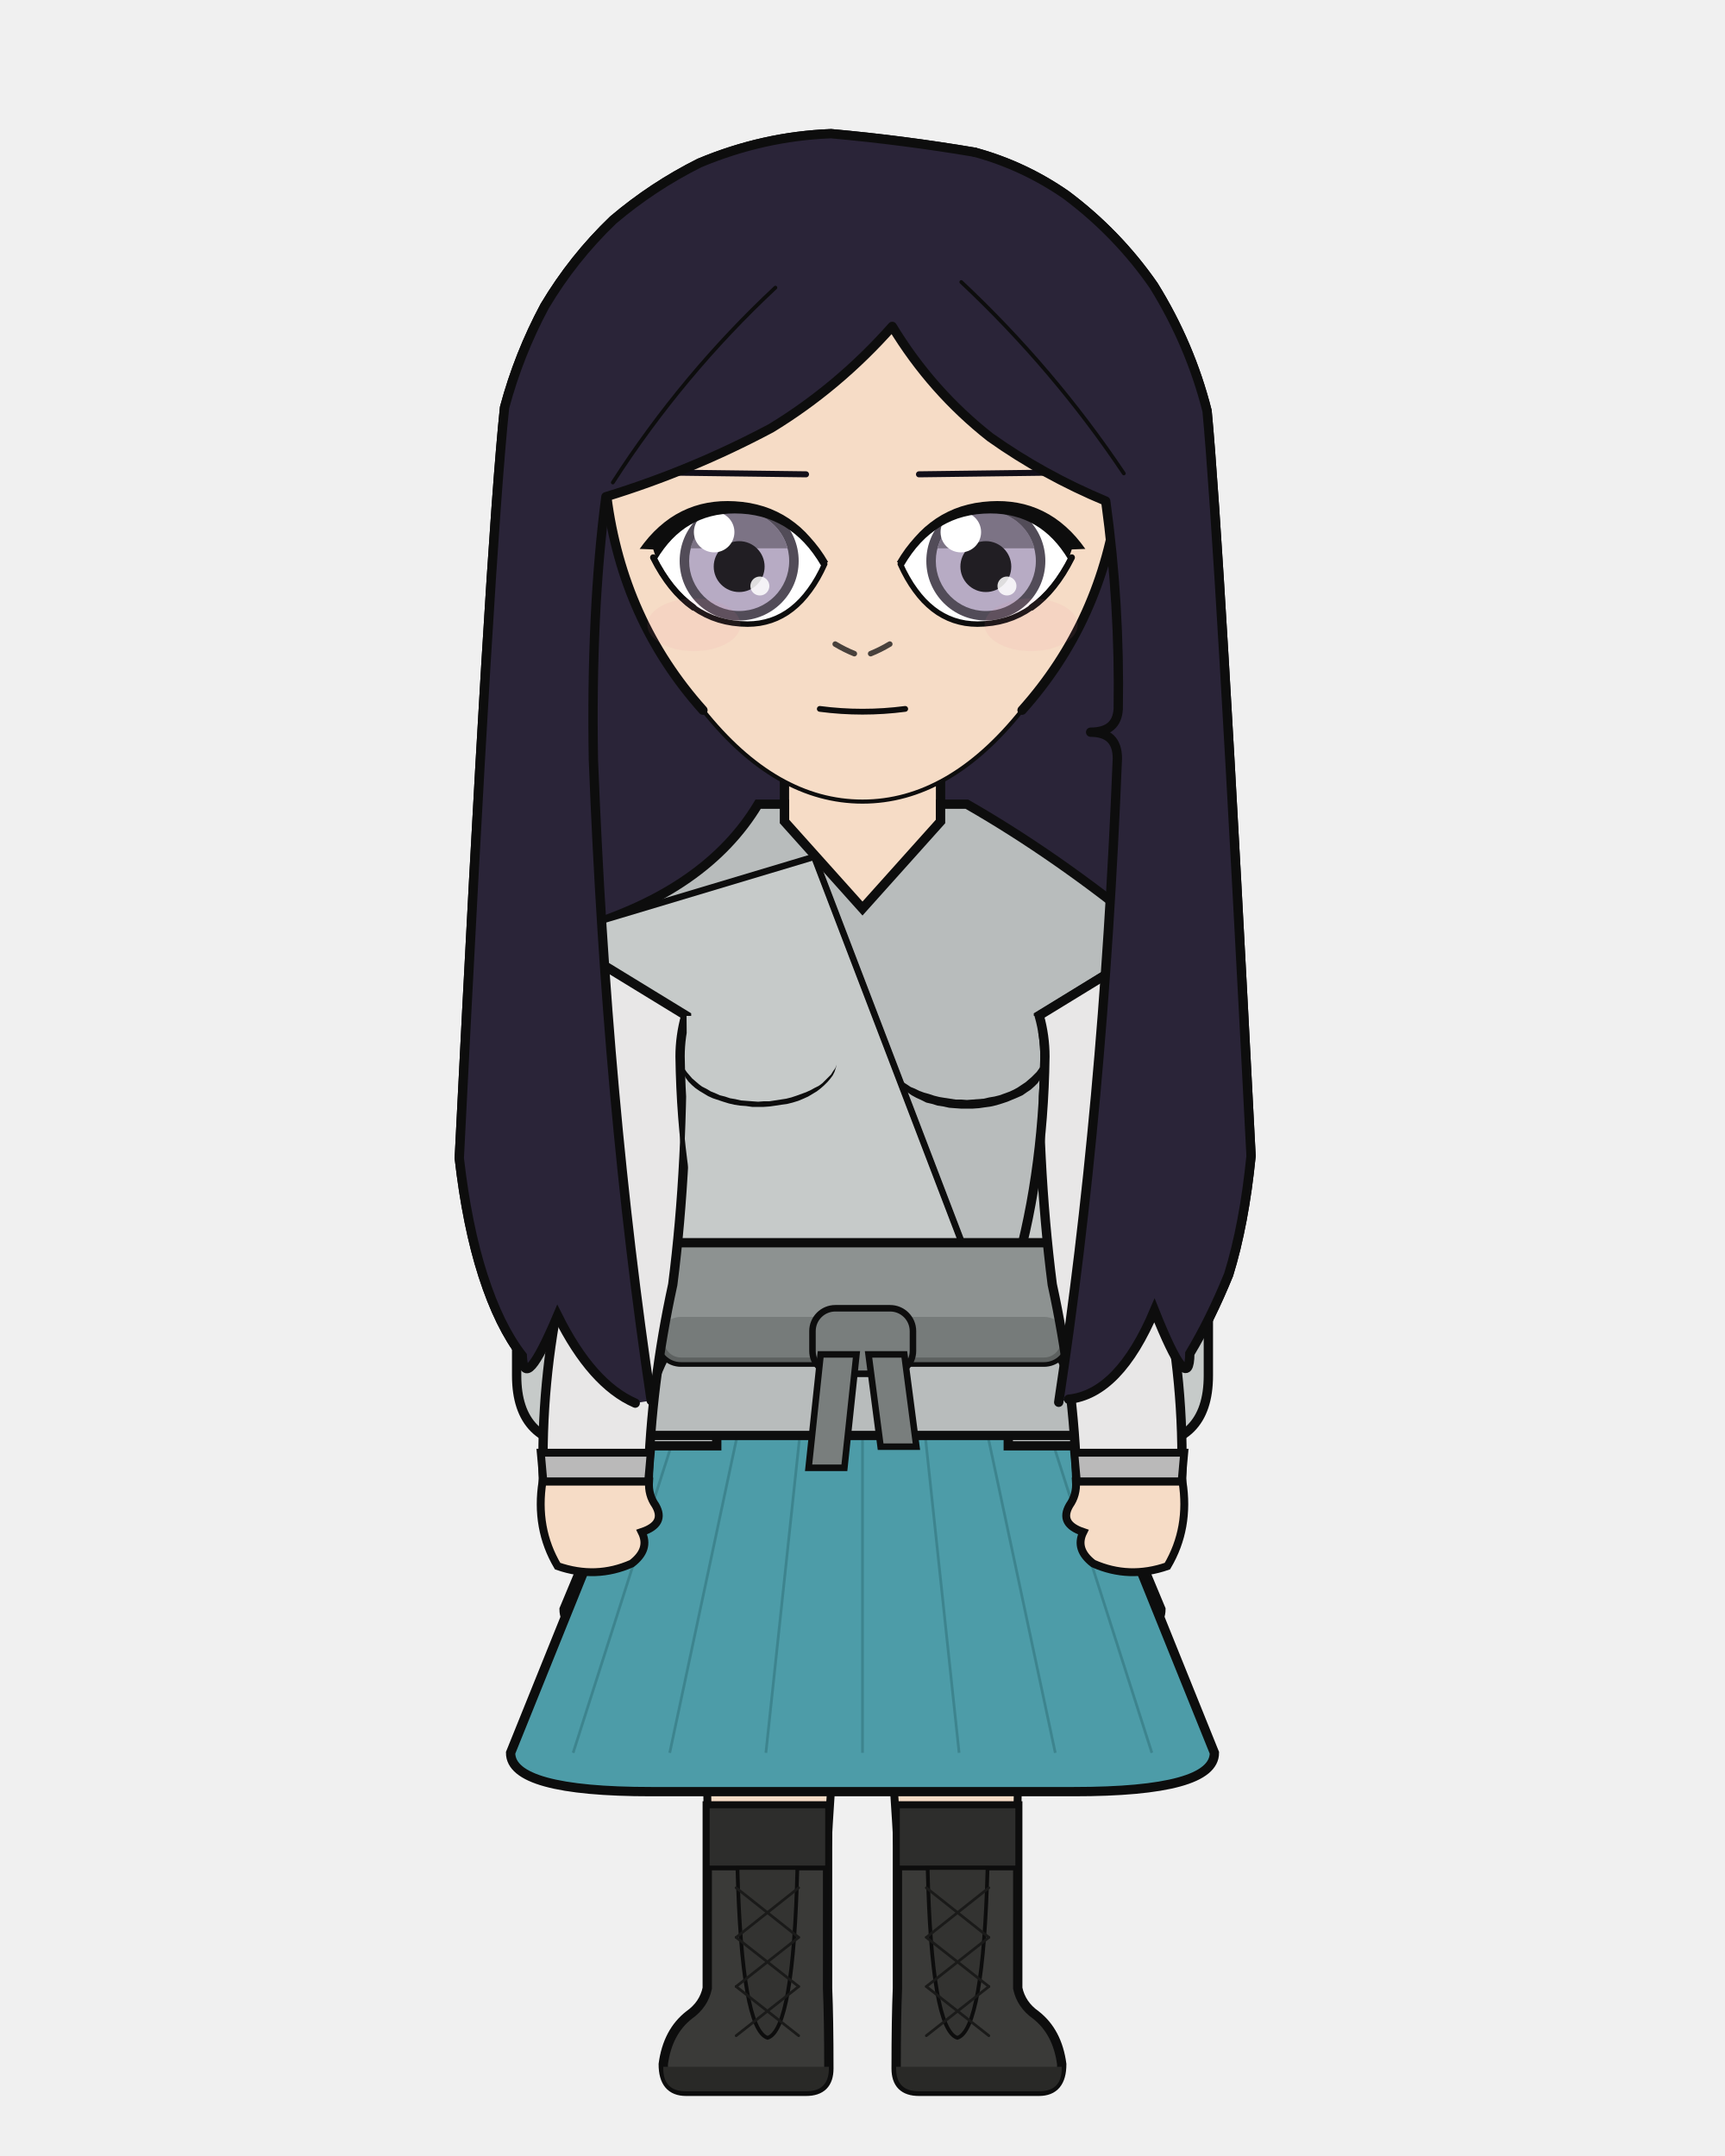
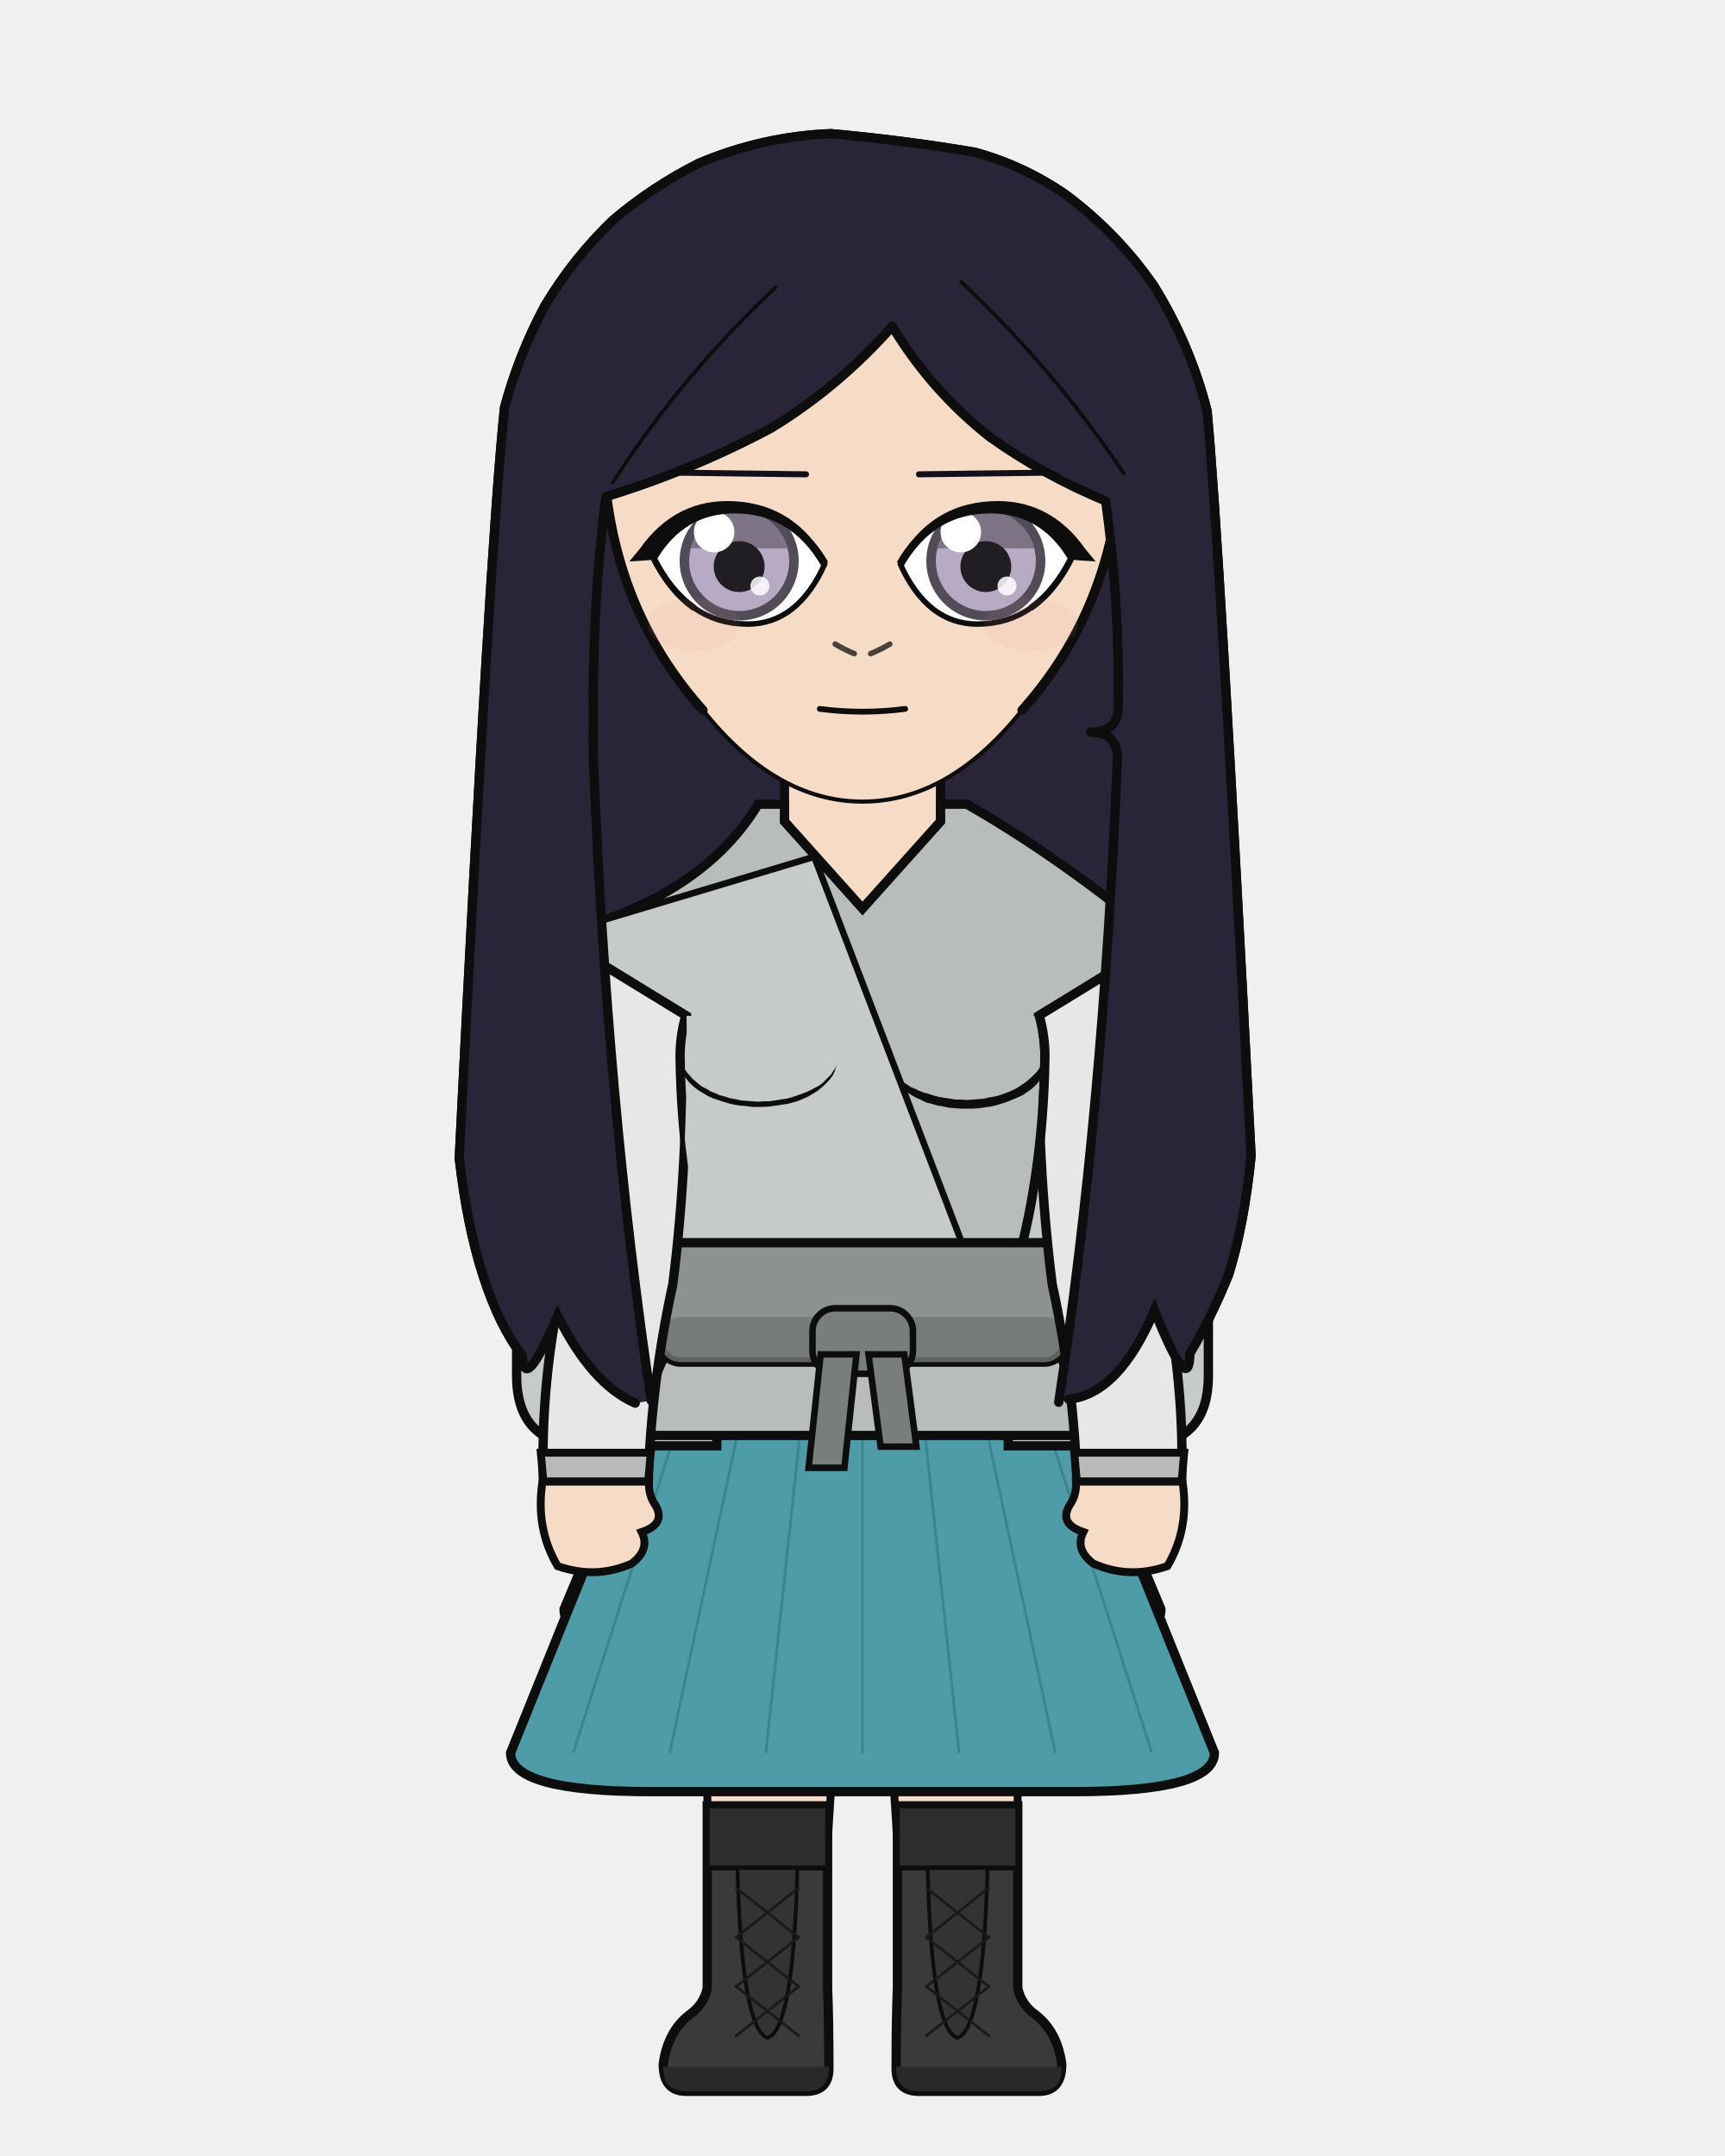
<svg xmlns="http://www.w3.org/2000/svg" width="400" height="500" viewBox="0 0 400 500">
  <defs>
    <clipPath id="hair-front">
      <path d="M 151.0 324.8 Q 140.7 255.8 137.6 176.2 Q 137.0 141.9 140.5 115.2 Q 160.4 109.1 178.8 99.3 Q 194.4 89.8 206.9 75.7 Q 216.0 90.7 229.6 101.4 Q 242.0 110.2 256.4 116.2 Q 259.7 140.2 259.3 164.4 Q 259.0 169.8 252.9 169.8 Q 259.1 169.8 259.1 175.9 Q 255.8 257.5 245.5 325.2 Q 246.7 324.8 247.8 324.5 Q 259.5 323.3 267.7 303.9 Q 275.8 324.2 275.9 313.9 Q 280.7 305.9 284.9 295.6 Q 288.5 284.0 290.1 268.1 Q 282.8 126.0 279.9 95.3 Q 276.0 79.9 267.5 66.2 Q 259.1 54.1 247.2 45.2 Q 237.4 38.4 226.0 35.3 Q 209.4 32.5 192.7 31.0 Q 177.0 31.6 162.2 37.8 Q 151.4 43.2 142.2 51.0 Q 132.9 59.9 126.3 71.0 Q 120.3 82.2 117.0 94.5 Q 113.6 126.6 106.5 268.6 Q 108.3 284.3 112.0 295.8 Q 115.8 307.6 121.1 314.4 Q 121.5 323.5 129.3 305.1 Q 137.2 321.0 147.3 325.4 Q 149.2 325.1 151.0 324.8 Z" />
    </clipPath>
  </defs>
  <path d="M 147.3 325.4 Q 137.2 321.0 129.3 305.1 Q 121.5 323.5 121.1 314.4 Q 115.8 307.6 112.0 295.8 Q 108.3 284.3 106.5 268.6 Q 113.6 126.6 117.0 94.5 Q 120.3 82.2 126.3 71.0 Q 132.9 59.9 142.2 51.0 Q 151.4 43.2 162.2 37.8 Q 177.0 31.6 192.7 31.0 Q 209.4 32.5 226.0 35.3 Q 237.4 38.4 247.2 45.2 Q 259.1 54.1 267.5 66.2 Q 276.0 79.9 279.9 95.3 Q 282.8 126.0 290.1 268.1 Q 288.5 284.0 284.9 295.6 Q 280.7 305.9 275.9 313.9 Q 275.8 324.2 267.7 303.9 Q 259.5 323.3 247.8 324.5 Q 197.6 336.1 147.3 325.4 Z" fill="#2a2438" />
  <path d="M 147.3 325.4 Q 137.2 321.0 129.3 305.1 Q 121.5 323.5 121.1 314.4 Q 115.8 307.6 112.0 295.8 Q 108.3 284.3 106.5 268.6 Q 113.6 126.6 117.0 94.5 Q 120.3 82.2 126.3 71.0 Q 132.9 59.9 142.2 51.0 Q 151.4 43.2 162.2 37.8 Q 177.0 31.6 192.7 31.0 Q 209.4 32.5 226.0 35.3 Q 237.4 38.4 247.2 45.2 Q 259.1 54.1 267.5 66.2 Q 276.0 79.9 279.9 95.3 Q 282.8 126.0 290.1 268.1 Q 288.5 284.0 284.9 295.6 Q 280.7 305.9 275.9 313.9 Q 275.8 324.2 267.7 303.9 Q 259.5 323.3 247.8 324.5 Q 197.6 336.1 147.3 325.4 Z" fill="none" stroke="#0d0d0d" stroke-width="2.16" stroke-linecap="round" stroke-linejoin="round" />
  <path d="M 181.9 199.2 Q 168.4 215.1 141.0 223.6 Q 136.7 224.9 136.7 229.2 Q 136.7 235.6 150.0 235.6 L 154.9 235.6 L 154.9 231.3 L 163.3 231.3 Q 161.9 240.4 162.0 245.0 Q 162.0 248.1 164.3 249.4 Q 166.6 250.7 166.6 253.9 Q 167.3 277.5 169.8 297.9 Q 169.8 318.7 169.8 335.7 L 194.2 335.7 L 200.0 335.7 L 205.8 335.7 L 230.2 335.7 Q 230.2 318.7 230.2 297.9 Q 232.7 277.5 233.4 253.9 Q 233.4 250.7 235.7 249.4 Q 238.0 248.1 238.0 245.0 Q 238.1 240.4 236.7 235.6 L 236.7 231.3 L 245.1 231.3 L 245.1 235.6 L 250.0 235.6 Q 263.3 235.6 263.3 229.2 Q 263.3 224.9 259.0 223.6 Q 239.2 206.9 218.1 199.2 Z" fill="#f6dcc6" stroke="#0d0d0d" stroke-width="2.16" />
  <rect x="181.9" y="172.5" width="36.3" height="38.0" rx="12.7" fill="#f6dcc6" />
  <line x1="181.9" y1="172.5" x2="181.9" y2="199.2" stroke="#0d0d0d" stroke-width="2.16" />
  <line x1="218.1" y1="172.5" x2="218.1" y2="199.2" stroke="#0d0d0d" stroke-width="2.16" />
  <path d="M 163.7 332.9 L 236.3 332.9 Q 236.3 377.8 236.2 397.0 Q 236.2 419.4 234.7 461.1 L 209.4 461.1 Q 207.8 397.0 200.0 350.8 Q 192.2 397.0 190.6 461.1 L 165.3 461.1 Q 163.8 419.4 163.8 397.0 Q 163.7 377.8 163.7 332.9 Z" fill="#f6dcc6" stroke="#0d0d0d" stroke-width="1.83" stroke-linejoin="round" />
  <path d="M 163.7 332.9 L 236.3 332.9 L 229.8 358.2 Q 200.0 361.0 170.2 358.2 Z" fill="#e8e4dc" stroke="#0d0d0d" stroke-width="1.83" stroke-linejoin="round" />
  <path d="M 191.9 418.8 L 191.9 461.1 Q 192.2 468.3 192.2 479.7 Q 192.2 485.0 186.9 485.0 L 159.1 485.0 Q 153.8 485.0 153.8 478.7 Q 154.8 471.2 159.8 467.3 Q 163.2 464.9 164.0 461.1 L 164.0 418.8 Z" fill="#3a3a38" stroke="#0d0d0d" stroke-width="2.16" />
  <path d="M 192.2 479.3 L 153.8 479.3 L 153.8 479.7 Q 153.8 485.0 159.1 485.0 L 186.9 485.0 Q 192.2 485.0 192.2 479.7 Z" fill="#292927" />
  <rect x="164.0" y="418.8" width="27.9" height="14.4" fill="#2d2d2c" stroke="#0d0d0d" stroke-width="1.11" />
  <path d="M 171.0 433.2 L 184.9 433.2 Q 184.0 470.7 178.0 472.6 Q 172.0 470.7 171.0 433.2 Z" fill="#333331" stroke="#0d0d0d" stroke-width="0.87" />
  <line x1="185.2" y1="437.8" x2="170.7" y2="449.3" stroke="#1a1a19" stroke-width="0.63" stroke-linecap="round" />
  <line x1="170.7" y1="437.8" x2="185.2" y2="449.3" stroke="#1a1a19" stroke-width="0.63" stroke-linecap="round" />
  <line x1="185.2" y1="449.3" x2="170.7" y2="460.7" stroke="#1a1a19" stroke-width="0.63" stroke-linecap="round" />
  <line x1="170.7" y1="449.3" x2="185.2" y2="460.7" stroke="#1a1a19" stroke-width="0.63" stroke-linecap="round" />
  <line x1="185.2" y1="460.7" x2="170.7" y2="472.1" stroke="#1a1a19" stroke-width="0.63" stroke-linecap="round" />
  <line x1="170.7" y1="460.7" x2="185.2" y2="472.1" stroke="#1a1a19" stroke-width="0.63" stroke-linecap="round" />
  <path d="M 208.1 418.8 L 208.1 461.1 Q 207.8 468.3 207.8 479.7 Q 207.8 485.0 213.1 485.0 L 240.9 485.0 Q 246.2 485.0 246.2 478.7 Q 245.2 471.2 240.2 467.3 Q 236.8 464.9 236.0 461.1 L 236.0 418.8 Z" fill="#3a3a38" stroke="#0d0d0d" stroke-width="2.16" />
  <path d="M 207.8 479.3 L 246.2 479.3 L 246.2 479.7 Q 246.2 485.0 240.9 485.0 L 213.1 485.0 Q 207.8 485.0 207.8 479.7 Z" fill="#292927" />
  <rect x="208.1" y="418.8" width="27.9" height="14.4" fill="#2d2d2c" stroke="#0d0d0d" stroke-width="1.11" />
  <path d="M 215.1 433.2 L 229.0 433.2 Q 228.0 470.7 222.0 472.6 Q 216.0 470.7 215.1 433.2 Z" fill="#333331" stroke="#0d0d0d" stroke-width="0.87" />
  <line x1="229.3" y1="437.8" x2="214.8" y2="449.3" stroke="#1a1a19" stroke-width="0.63" stroke-linecap="round" />
  <line x1="214.8" y1="437.8" x2="229.3" y2="449.3" stroke="#1a1a19" stroke-width="0.63" stroke-linecap="round" />
  <line x1="229.3" y1="449.3" x2="214.8" y2="460.7" stroke="#1a1a19" stroke-width="0.63" stroke-linecap="round" />
  <line x1="214.8" y1="449.3" x2="229.3" y2="460.7" stroke="#1a1a19" stroke-width="0.63" stroke-linecap="round" />
  <line x1="229.3" y1="460.7" x2="214.8" y2="472.1" stroke="#1a1a19" stroke-width="0.63" stroke-linecap="round" />
  <line x1="214.8" y1="460.7" x2="229.3" y2="472.1" stroke="#1a1a19" stroke-width="0.63" stroke-linecap="round" />
  <path d="M 162.2 297.9 L 130.8 373.2 Q 130.8 382.1 158.5 382.1 L 241.5 382.1 Q 269.2 382.1 269.2 373.2 L 237.8 297.9 Z" fill="#4f7a52" stroke="#0d0d0d" stroke-width="2.16" />
  <line x1="180.4" y1="323.2" x2="159.9" y2="382.1" stroke="#3c623f" stroke-width="0.71" opacity="0.7" />
  <line x1="211.3" y1="323.2" x2="224.9" y2="382.1" stroke="#3c623f" stroke-width="0.71" opacity="0.7" />
  <path d="M 162.2 297.9 L 118.4 406.5 Q 118.4 415.5 151.0 415.5 L 249.0 415.5 Q 281.6 415.5 281.6 406.5 L 237.8 297.9 Z" fill="#4d9ca8" stroke="#0d0d0d" stroke-width="2.16" />
  <line x1="167.6" y1="297.9" x2="132.9" y2="406.5" stroke="#387c86" stroke-width="0.63" opacity="0.75" />
  <line x1="178.4" y1="297.9" x2="155.3" y2="406.5" stroke="#387c86" stroke-width="0.63" opacity="0.75" />
  <line x1="189.2" y1="297.9" x2="177.6" y2="406.5" stroke="#387c86" stroke-width="0.63" opacity="0.75" />
  <line x1="200.0" y1="297.9" x2="200.0" y2="406.5" stroke="#387c86" stroke-width="0.63" opacity="0.75" />
  <line x1="210.8" y1="297.9" x2="222.4" y2="406.5" stroke="#387c86" stroke-width="0.63" opacity="0.75" />
  <line x1="221.6" y1="297.9" x2="244.7" y2="406.5" stroke="#387c86" stroke-width="0.63" opacity="0.75" />
  <line x1="232.4" y1="297.9" x2="267.1" y2="406.5" stroke="#387c86" stroke-width="0.63" opacity="0.75" />
  <path d="M 166.2 235.6 L 119.8 235.6 L 119.8 319.0 Q 119.8 335.3 136.1 335.3 L 166.2 335.3 Z" fill="#c6cac9" stroke="#0d0d0d" stroke-width="2.16" />
  <path d="M 233.8 235.6 L 280.2 235.6 L 280.2 319.0 Q 280.2 335.3 263.9 335.3 L 233.8 335.3 Z" fill="#c6cac9" stroke="#0d0d0d" stroke-width="2.16" />
  <path d="M 175.8 186.5 Q 163.8 206.5 134.4 215.3 Q 127.7 216.3 133.4 219.8 L 159.0 235.6 Q 157.7 240.3 157.7 245.0 Q 158.1 273.8 165.5 297.9 Q 149.2 317.1 149.2 332.9 L 250.8 332.9 Q 250.8 317.1 234.5 297.9 Q 241.9 273.8 242.3 245.0 Q 242.3 240.3 241.0 235.6 L 266.6 219.8 Q 272.3 216.3 265.6 215.3 Q 244.8 198.3 224.2 186.5 L 218.1 186.5 L 218.1 190.5 L 200.0 210.7 L 181.9 190.5 L 181.9 186.5 Z" fill="#b8bcbc" stroke="#0d0d0d" stroke-width="2.16" />
  <path d="M 157.7 245.0 L 158.0 245.8 L 158.2 246.5 L 158.6 247.2 L 159.1 247.9 L 159.6 248.6 L 160.2 249.2 L 160.8 249.8 L 161.5 250.4 L 162.2 251.0 L 163.1 251.6 L 164.0 252.2 L 164.9 252.7 L 166.0 253.2 L 167.1 253.6 L 168.2 254.0 L 169.4 254.3 L 170.6 254.5 L 171.9 254.8 L 173.2 254.9 L 174.5 255.0 L 175.8 255.1 L 177.1 255.0 L 178.4 255.0 L 179.7 254.8 L 181.0 254.6 L 182.2 254.4 L 183.4 254.1 L 184.6 253.7 L 185.7 253.4 L 186.8 253.0 L 187.8 252.5 L 188.8 252.1 L 189.7 251.5 L 190.5 251.0 L 191.3 250.4 L 192.0 249.7 L 192.6 249.1 L 193.2 248.4 L 193.6 247.6 L 194.0 246.9 L 194.0 246.9 L 193.9 247.8 L 193.6 248.6 L 193.2 249.5 L 192.7 250.3 L 192.0 251.1 L 191.3 251.9 L 190.5 252.6 L 189.6 253.3 L 188.6 254.0 L 187.5 254.6 L 186.4 255.1 L 185.2 255.7 L 183.9 256.0 L 182.6 256.4 L 181.3 256.6 L 179.9 256.9 L 178.6 257.0 L 177.2 257.1 L 175.8 257.1 L 174.4 257.1 L 173.0 257.0 L 171.6 256.8 L 170.2 256.6 L 168.9 256.3 L 167.6 255.9 L 166.4 255.5 L 165.2 255.0 L 164.0 254.5 L 162.9 254.0 L 161.9 253.3 L 161.0 252.7 L 160.1 251.9 L 159.4 251.2 L 158.8 250.3 L 158.3 249.4 L 157.9 248.5 L 157.7 247.6 L 157.5 246.7 L 157.5 245.8 L 157.7 245.0 Z" fill="#0d0d0d" stroke="none" />
  <path d="M 242.3 245.0 L 242.0 245.8 L 241.8 246.5 L 241.4 247.2 L 240.9 247.9 L 240.4 248.6 L 239.8 249.2 L 239.2 249.8 L 238.5 250.4 L 237.8 251.0 L 236.9 251.6 L 236.0 252.2 L 235.1 252.7 L 234.0 253.2 L 232.9 253.6 L 231.8 254.0 L 230.6 254.3 L 229.4 254.5 L 228.1 254.8 L 226.8 254.9 L 225.5 255.0 L 224.2 255.1 L 222.9 255.0 L 221.6 255.0 L 220.3 254.8 L 219.0 254.6 L 217.8 254.4 L 216.6 254.1 L 215.4 253.7 L 214.3 253.4 L 213.2 253.0 L 212.2 252.5 L 211.2 252.1 L 210.3 251.5 L 209.5 251.0 L 208.7 250.4 L 208.0 249.7 L 207.4 249.1 L 206.8 248.4 L 206.4 247.6 L 206.0 246.9 L 206.0 246.9 L 206.1 247.8 L 206.4 248.6 L 206.8 249.5 L 207.3 250.3 L 208.0 251.1 L 208.7 251.9 L 209.5 252.6 L 210.4 253.3 L 211.4 254.0 L 212.5 254.6 L 213.6 255.1 L 214.8 255.7 L 216.1 256.0 L 217.4 256.4 L 218.7 256.6 L 220.1 256.9 L 221.4 257.0 L 222.8 257.1 L 224.2 257.1 L 225.6 257.1 L 227.0 257.0 L 228.4 256.8 L 229.8 256.6 L 231.1 256.3 L 232.4 255.9 L 233.6 255.5 L 234.8 255.0 L 236.0 254.5 L 237.1 254.0 L 238.1 253.3 L 239.0 252.7 L 239.9 251.9 L 240.6 251.2 L 241.2 250.3 L 241.7 249.4 L 242.1 248.5 L 242.3 247.6 L 242.5 246.7 L 242.5 245.8 L 242.3 245.0 Z" fill="#0d0d0d" stroke="none" />
  <path d="M 188.8 198.7 L 137.1 214.2 Q 137.1 297.9 165.5 292.8 L 224.8 292.8 Z" fill="#c6cac9" stroke="#0d0d0d" stroke-width="1.51" />
  <path d="M 188.8 198.7 L 224.8 292.8" fill="none" stroke="#0d0d0d" stroke-width="1.27" stroke-linecap="round" />
  <path d="M 157.7 245.0 L 157.9 245.8 L 158.1 246.6 L 158.4 247.3 L 158.8 248.0 L 159.3 248.7 L 159.9 249.4 L 160.5 250.1 L 161.2 250.7 L 162.0 251.4 L 162.8 252.0 L 163.8 252.5 L 164.8 253.1 L 165.8 253.5 L 166.9 254.0 L 168.1 254.3 L 169.3 254.7 L 170.5 254.9 L 171.8 255.2 L 173.1 255.3 L 174.4 255.4 L 175.8 255.5 L 177.1 255.4 L 178.4 255.4 L 179.7 255.2 L 181.0 255.0 L 182.3 254.8 L 183.5 254.5 L 184.7 254.1 L 185.8 253.7 L 186.9 253.3 L 188.0 252.8 L 188.9 252.3 L 189.9 251.8 L 190.7 251.2 L 191.4 250.5 L 192.1 249.8 L 192.7 249.2 L 193.2 248.4 L 193.7 247.7 L 194.0 246.9 L 194.0 246.9 L 193.8 247.7 L 193.5 248.6 L 193.1 249.4 L 192.5 250.2 L 191.9 250.9 L 191.1 251.7 L 190.3 252.4 L 189.4 253.1 L 188.4 253.7 L 187.4 254.3 L 186.3 254.8 L 185.1 255.3 L 183.8 255.7 L 182.6 256.0 L 181.2 256.2 L 179.9 256.4 L 178.5 256.6 L 177.1 256.7 L 175.8 256.7 L 174.4 256.7 L 173.0 256.5 L 171.6 256.4 L 170.3 256.2 L 169.0 255.9 L 167.7 255.5 L 166.5 255.1 L 165.3 254.7 L 164.2 254.2 L 163.2 253.6 L 162.2 253.0 L 161.2 252.3 L 160.4 251.6 L 159.7 250.9 L 159.1 250.1 L 158.6 249.2 L 158.1 248.4 L 157.9 247.5 L 157.7 246.7 L 157.6 245.8 L 157.7 245.0 Z" fill="#0d0d0d" stroke="none" />
  <rect x="152.9" y="288.2" width="94.2" height="27.7" rx="5.0" fill="#8d9291" stroke="#0d0d0d" stroke-width="2.16" />
  <rect x="152.9" y="305.4" width="94.2" height="10.5" rx="5.0" fill="#707574" opacity="0.8" />
  <rect x="188.4" y="303.4" width="23.3" height="15.2" rx="5.3" fill="#797e7d" stroke="#0d0d0d" stroke-width="1.51" />
  <path d="M 190.3 314.1 L 198.6 314.1 L 195.8 340.4 L 187.5 340.4 Z" fill="#797e7d" stroke="#0d0d0d" stroke-width="1.51" />
  <path d="M 201.4 314.1 L 209.7 314.1 L 212.5 335.5 L 204.2 335.5 Z" fill="#797e7d" stroke="#0d0d0d" stroke-width="1.51" />
  <path d="M 159.2 235.6 L 132.4 219.2 Q 132.0 262.5 130.3 297.9 Q 125.3 320.8 126.0 343.6 L 150.3 343.6 Q 151.0 320.8 156.0 297.9 Q 159.6 269.9 159.2 235.6 Z" fill="#e8e7e7" stroke="#0d0d0d" stroke-width="2.16" />
  <path d="M 125.4 336.9 L 150.9 336.9 L 150.3 343.6 L 126.0 343.6 Z" fill="#bab9b9" stroke="#0d0d0d" stroke-width="1.83" />
  <path d="M 125.8 343.6 Q 124.1 354.4 129.3 363.2 Q 138.2 366.3 146.5 362.6 Q 150.8 359.3 148.8 355.3 Q 154.5 353.4 152.0 349.1 Q 150.3 346.7 150.5 343.6 Z" fill="#f6dcc6" stroke="#0d0d0d" stroke-width="1.83" />
  <path d="M 240.8 235.6 L 267.6 219.2 Q 268.0 262.5 269.7 297.9 Q 274.7 320.8 274.0 343.6 L 249.7 343.6 Q 249.0 320.8 244.0 297.9 Q 240.4 269.9 240.8 235.6 Z" fill="#e8e7e7" stroke="#0d0d0d" stroke-width="2.16" />
  <path d="M 249.1 336.9 L 274.6 336.9 L 274.0 343.6 L 249.7 343.6 Z" fill="#bab9b9" stroke="#0d0d0d" stroke-width="1.83" />
  <path d="M 274.2 343.6 Q 275.9 354.4 270.7 363.2 Q 261.8 366.3 253.5 362.6 Q 249.2 359.3 251.2 355.3 Q 245.5 353.4 248.0 349.1 Q 249.7 346.7 249.5 343.6 Z" fill="#f6dcc6" stroke="#0d0d0d" stroke-width="1.83" />
  <defs>
    <mask id="bust-94a5e4c1c4" maskUnits="userSpaceOnUse" x="0" y="0" width="400" height="500">
      <path d="M 159.0 235.6 Q 157.7 240.3 157.7 245.0 Q 158.1 273.8 165.5 297.9 L 168.4 297.9 Q 164.9 269.9 164.9 235.6 Z M 241.0 235.6 Q 242.3 240.3 242.3 245.0 Q 241.9 273.8 234.5 297.9 L 231.6 297.9 Q 235.1 269.9 235.1 235.6 Z" fill="white" />
    </mask>
    <clipPath id="bust-arms-c533829983">
      <path d="M 159.2 235.6 L 132.4 219.2 Q 132.0 262.5 130.3 297.9 Q 125.3 320.8 126.0 343.6 L 150.3 343.6 Q 151.0 320.8 156.0 297.9 Q 159.6 269.9 159.2 235.6 Z" />
      <path d="M 240.8 235.6 L 267.6 219.2 Q 268.0 262.5 269.7 297.9 Q 274.7 320.8 274.0 343.6 L 249.7 343.6 Q 249.0 320.8 244.0 297.9 Q 240.4 269.9 240.8 235.6 Z" />
    </clipPath>
  </defs>
  <g mask="url(#bust-94a5e4c1c4)">
    <path d="M 175.8 186.5 Q 163.8 206.5 134.4 215.3 Q 127.7 216.3 133.4 219.8 L 159.0 235.6 Q 157.7 240.3 157.7 245.0 Q 158.1 273.8 165.5 297.9 Q 149.2 317.1 149.2 332.9 L 250.8 332.9 Q 250.8 317.1 234.5 297.9 Q 241.9 273.8 242.3 245.0 Q 242.3 240.3 241.0 235.6 L 266.6 219.8 Q 272.3 216.3 265.6 215.3 Q 244.8 198.3 224.2 186.5 L 218.1 186.5 L 218.1 190.5 L 200.0 210.7 L 181.9 190.5 L 181.9 186.5 Z" fill="#b8bcbc" stroke="#0d0d0d" stroke-width="2.16" />
    <path d="M 157.7 245.0 L 158.0 245.8 L 158.2 246.5 L 158.6 247.2 L 159.1 247.9 L 159.6 248.6 L 160.2 249.2 L 160.8 249.8 L 161.5 250.4 L 162.2 251.0 L 163.1 251.6 L 164.0 252.2 L 164.9 252.7 L 166.0 253.2 L 167.1 253.6 L 168.2 254.0 L 169.4 254.3 L 170.6 254.5 L 171.9 254.8 L 173.2 254.9 L 174.5 255.0 L 175.8 255.1 L 177.1 255.0 L 178.4 255.0 L 179.7 254.8 L 181.0 254.6 L 182.2 254.4 L 183.4 254.1 L 184.6 253.7 L 185.7 253.4 L 186.8 253.0 L 187.8 252.5 L 188.8 252.1 L 189.7 251.5 L 190.5 251.0 L 191.3 250.4 L 192.0 249.7 L 192.6 249.1 L 193.2 248.4 L 193.6 247.6 L 194.0 246.9 L 194.0 246.9 L 193.9 247.8 L 193.6 248.6 L 193.2 249.5 L 192.7 250.3 L 192.0 251.1 L 191.3 251.9 L 190.5 252.6 L 189.6 253.3 L 188.6 254.0 L 187.5 254.6 L 186.4 255.1 L 185.2 255.7 L 183.9 256.0 L 182.6 256.4 L 181.3 256.6 L 179.9 256.9 L 178.6 257.0 L 177.2 257.1 L 175.8 257.1 L 174.4 257.1 L 173.0 257.0 L 171.6 256.8 L 170.2 256.6 L 168.9 256.3 L 167.6 255.9 L 166.4 255.5 L 165.2 255.0 L 164.0 254.5 L 162.9 254.0 L 161.9 253.3 L 161.0 252.7 L 160.1 251.9 L 159.4 251.2 L 158.8 250.3 L 158.3 249.4 L 157.9 248.5 L 157.7 247.6 L 157.5 246.7 L 157.5 245.8 L 157.7 245.0 Z" fill="#0d0d0d" stroke="none" />
    <path d="M 242.3 245.0 L 242.0 245.8 L 241.8 246.5 L 241.4 247.2 L 240.9 247.9 L 240.4 248.6 L 239.8 249.2 L 239.2 249.8 L 238.5 250.4 L 237.8 251.0 L 236.9 251.6 L 236.0 252.2 L 235.1 252.7 L 234.0 253.2 L 232.9 253.6 L 231.8 254.0 L 230.6 254.3 L 229.4 254.5 L 228.1 254.8 L 226.8 254.9 L 225.5 255.0 L 224.2 255.1 L 222.9 255.0 L 221.6 255.0 L 220.3 254.8 L 219.0 254.6 L 217.8 254.4 L 216.6 254.1 L 215.4 253.7 L 214.3 253.4 L 213.2 253.0 L 212.2 252.5 L 211.2 252.1 L 210.3 251.5 L 209.5 251.0 L 208.7 250.4 L 208.0 249.7 L 207.4 249.1 L 206.8 248.4 L 206.4 247.6 L 206.0 246.9 L 206.0 246.9 L 206.1 247.8 L 206.4 248.6 L 206.8 249.5 L 207.3 250.3 L 208.0 251.1 L 208.7 251.9 L 209.5 252.6 L 210.4 253.3 L 211.4 254.0 L 212.5 254.6 L 213.6 255.1 L 214.8 255.7 L 216.1 256.0 L 217.4 256.4 L 218.7 256.6 L 220.1 256.9 L 221.4 257.0 L 222.8 257.1 L 224.2 257.1 L 225.6 257.1 L 227.0 257.0 L 228.4 256.8 L 229.8 256.6 L 231.1 256.3 L 232.4 255.9 L 233.6 255.5 L 234.8 255.0 L 236.0 254.5 L 237.1 254.0 L 238.1 253.3 L 239.0 252.7 L 239.9 251.9 L 240.6 251.2 L 241.2 250.3 L 241.7 249.4 L 242.1 248.5 L 242.3 247.6 L 242.5 246.7 L 242.5 245.8 L 242.3 245.0 Z" fill="#0d0d0d" stroke="none" />
    <path d="M 188.8 198.7 L 137.1 214.2 Q 137.1 297.9 165.5 292.8 L 224.8 292.8 Z" fill="#c6cac9" stroke="#0d0d0d" stroke-width="1.51" />
    <path d="M 188.8 198.7 L 224.8 292.8" fill="none" stroke="#0d0d0d" stroke-width="1.27" stroke-linecap="round" />
    <path d="M 157.7 245.0 L 157.9 245.8 L 158.1 246.6 L 158.4 247.3 L 158.8 248.0 L 159.3 248.7 L 159.9 249.4 L 160.5 250.1 L 161.2 250.7 L 162.0 251.4 L 162.8 252.0 L 163.8 252.5 L 164.8 253.1 L 165.8 253.5 L 166.9 254.0 L 168.1 254.3 L 169.3 254.7 L 170.5 254.9 L 171.8 255.2 L 173.1 255.3 L 174.4 255.4 L 175.8 255.5 L 177.1 255.4 L 178.4 255.4 L 179.7 255.2 L 181.0 255.0 L 182.3 254.8 L 183.5 254.5 L 184.7 254.1 L 185.8 253.7 L 186.9 253.3 L 188.0 252.8 L 188.9 252.3 L 189.9 251.8 L 190.7 251.2 L 191.4 250.5 L 192.1 249.8 L 192.7 249.2 L 193.2 248.4 L 193.7 247.7 L 194.0 246.9 L 194.0 246.9 L 193.8 247.7 L 193.5 248.6 L 193.1 249.4 L 192.5 250.2 L 191.9 250.9 L 191.1 251.7 L 190.3 252.4 L 189.4 253.1 L 188.4 253.7 L 187.4 254.3 L 186.3 254.8 L 185.1 255.3 L 183.8 255.7 L 182.6 256.0 L 181.2 256.2 L 179.9 256.4 L 178.5 256.6 L 177.1 256.7 L 175.8 256.7 L 174.4 256.7 L 173.0 256.5 L 171.6 256.4 L 170.3 256.2 L 169.0 255.9 L 167.7 255.5 L 166.5 255.1 L 165.3 254.7 L 164.2 254.2 L 163.2 253.6 L 162.2 253.0 L 161.2 252.3 L 160.4 251.6 L 159.7 250.9 L 159.1 250.1 L 158.6 249.2 L 158.1 248.4 L 157.9 247.5 L 157.7 246.7 L 157.6 245.8 L 157.7 245.0 Z" fill="#0d0d0d" stroke="none" />
    <rect x="152.9" y="288.2" width="94.2" height="27.7" rx="5.0" fill="#8d9291" stroke="#0d0d0d" stroke-width="2.16" />
    <rect x="152.9" y="305.4" width="94.2" height="10.5" rx="5.0" fill="#707574" opacity="0.8" />
    <rect x="188.4" y="303.4" width="23.3" height="15.2" rx="5.3" fill="#797e7d" stroke="#0d0d0d" stroke-width="1.51" />
    <path d="M 190.3 314.1 L 198.6 314.1 L 195.8 340.4 L 187.5 340.4 Z" fill="#797e7d" stroke="#0d0d0d" stroke-width="1.51" />
    <path d="M 201.4 314.1 L 209.7 314.1 L 212.5 335.5 L 204.2 335.5 Z" fill="#797e7d" stroke="#0d0d0d" stroke-width="1.51" />
  </g>
  <path d="M 159.0 235.6 Q 157.7 240.3 157.7 245.0 Q 158.1 273.8 165.5 297.9  M 241.0 235.6 Q 242.3 240.3 242.3 245.0 Q 241.9 273.8 234.5 297.9 " fill="none" stroke="#0d0d0d" stroke-width="2.16" stroke-linecap="round" clip-path="url(#bust-arms-c533829983)" />
  <path d="M 200.0 47.9 Q 225.1 47.9 242.9 67.6 Q 260.6 87.3 259.3 115.2 Q 255.6 143.9 237.0 164.7 Q 220.1 185.9 200.0 185.9 Q 179.9 185.9 163.0 164.7 Q 144.4 143.9 140.7 115.2 Q 139.4 87.3 157.1 67.6 Q 174.9 47.9 200.0 47.9 Z" fill="#f6dcc6" />
  <path d="M 163.0 164.7 Q 144.4 143.9 140.7 115.2 Q 139.4 87.3 157.1 67.6 Q 174.9 47.9 200.0 47.9 Q 225.1 47.9 242.9 67.6 Q 260.6 87.3 259.3 115.2 Q 255.6 143.9 237.0 164.7" fill="none" stroke="#0d0d0d" stroke-width="2.16" stroke-linecap="round" />
  <path d="M 237.0 164.7 Q 220.1 185.9 200.0 185.9 Q 179.9 185.9 163.0 164.7" fill="none" stroke="#0d0d0d" stroke-width="0.95" stroke-linecap="round" />
  <line x1="186.9" y1="110.0" x2="155.8" y2="109.6" stroke="#120f19" stroke-width="1.40" stroke-linecap="round" />
  <defs>
    <clipPath id="eye-l">
-       <path d="M 191.2 130.8 Q 183.9 118.2 170.4 118.2 Q 158.1 118.2 151.5 129.3 Q 159.2 144.7 173.4 144.7 Q 184.9 144.7 191.2 130.8 Z" />
+       <path d="M 191.3 130.8 Q 183.9 118.2 170.4 118.2 Q 158.1 118.2 151.5 129.3 Q 159.2 144.7 173.4 144.7 Q 185.0 144.7 191.3 130.8 Z" />
    </clipPath>
  </defs>
-   <path d="M 191.2 130.8 Q 183.9 118.2 170.4 118.2 Q 158.1 118.2 151.5 129.3 Q 159.2 144.7 173.4 144.7 Q 184.9 144.7 191.2 130.8 Z" fill="white" stroke="none" />
+   <path d="M 191.3 130.8 Q 183.9 118.2 170.4 118.2 Q 158.1 118.2 151.5 129.3 Q 159.2 144.7 173.4 144.7 Q 185.0 144.7 191.3 130.8 Z" fill="white" stroke="none" />
  <g clip-path="url(#eye-l)">
    <circle cx="171.4" cy="130.1" r="13.8" fill="#524c58" />
    <circle cx="171.4" cy="130.1" r="11.6" fill="#b7abc4" />
-     <path d="M 160.12 127.16 A 11.61 11.61 0 0 1 182.61 127.16 Z" fill="#7c7385" />
+     <path d="M 160.13 127.16 A 11.61 11.61 0 0 1 182.62 127.16 Z" fill="#7c7385" />
    <circle cx="171.4" cy="131.4" r="5.9" fill="#211e23" />
    <circle cx="165.6" cy="123.4" r="4.7" fill="white" />
    <circle cx="176.2" cy="135.9" r="2.2" fill="white" opacity="0.85" />
  </g>
-   <path d="M 151.48 129.29 L 152.47 131.16 L 153.51 132.91 L 154.60 134.54 L 155.74 136.05 L 156.93 137.44 L 158.17 138.70 L 159.46 139.85 L 160.80 140.87 L 162.19 141.78 L 163.63 142.56 L 165.13 143.23 L 166.67 143.77 L 168.27 144.19 L 169.91 144.49 L 171.61 144.67 L 173.35 144.74 L 174.78 144.68 L 176.17 144.52 L 177.51 144.24 L 178.82 143.86 L 180.08 143.37 L 181.30 142.77 L 182.48 142.07 L 183.62 141.25 L 184.72 140.32 L 185.78 139.29 L 186.79 138.14 L 187.76 136.89 L 188.70 135.53 L 189.59 134.06 L 190.44 132.48 L 191.24 130.79" fill="none" stroke="#0d0d0d" stroke-width="1.27" stroke-linecap="round" />
-   <path d="M 151.48 129.29 L 152.47 131.16 L 153.51 132.91 L 154.60 134.54 L 155.74 136.05 L 156.93 137.44 L 158.17 138.70 L 159.46 139.85 L 160.80 140.87" fill="none" stroke="#0d0d0d" stroke-width="1.47" stroke-linecap="round" />
-   <path d="M 192.02 130.31 L 191.07 128.76 L 190.05 127.28 L 188.98 125.91 L 187.87 124.62 L 186.73 123.39 L 185.54 122.26 L 184.28 121.23 L 182.97 120.28 L 181.60 119.43 L 180.17 118.68 L 178.69 118.02 L 177.14 117.46 L 175.53 117.01 L 173.86 116.65 L 172.14 116.40 L 170.37 116.25 L 168.75 116.20 L 167.15 116.24 L 165.57 116.38 L 164.03 116.61 L 162.51 116.94 L 161.01 117.38 L 159.55 117.92 L 158.13 118.56 L 156.74 119.31 L 155.39 120.16 L 154.09 121.12 L 152.83 122.18 L 151.62 123.33 L 150.45 124.59 L 149.34 125.94 L 148.33 127.30 L 151.48 127.42 L 152.26 129.78 L 153.10 128.45 L 153.97 127.23 L 154.87 126.10 L 155.82 125.05 L 156.80 124.09 L 157.83 123.22 L 158.89 122.43 L 160.00 121.73 L 161.14 121.10 L 162.33 120.57 L 163.56 120.11 L 164.83 119.74 L 166.15 119.44 L 167.51 119.24 L 168.92 119.11 L 170.37 119.07 L 171.98 119.12 L 173.54 119.26 L 175.05 119.50 L 176.51 119.83 L 177.93 120.25 L 179.29 120.77 L 180.61 121.39 L 181.88 122.09 L 183.10 122.90 L 184.28 123.80 L 185.42 124.79 L 186.52 125.89 L 187.57 127.08 L 188.57 128.37 L 189.53 129.76 L 190.46 131.27 Z" fill="#0d0d0d" stroke="none" />
+   <path d="M 151.49 129.29 L 152.48 131.16 L 153.52 132.91 L 154.61 134.54 L 155.75 136.05 L 156.94 137.44 L 158.18 138.70 L 159.47 139.85 L 160.81 140.87 L 162.20 141.78 L 163.64 142.56 L 165.14 143.23 L 166.68 143.77 L 168.27 144.19 L 169.92 144.49 L 171.62 144.67 L 173.36 144.74 L 174.79 144.68 L 176.18 144.52 L 177.52 144.24 L 178.83 143.86 L 180.09 143.37 L 181.31 142.77 L 182.49 142.07 L 183.63 141.25 L 184.73 140.32 L 185.78 139.29 L 186.80 138.14 L 187.77 136.89 L 188.71 135.53 L 189.60 134.06 L 190.45 132.48 L 191.25 130.79" fill="none" stroke="#0d0d0d" stroke-width="1.27" stroke-linecap="round" />
+   <path d="M 151.49 129.29 L 152.48 131.16 L 153.52 132.91 L 154.61 134.54 L 155.75 136.05 L 156.94 137.44 L 158.18 138.70 L 159.47 139.85 L 160.81 140.87" fill="none" stroke="#0d0d0d" stroke-width="1.47" stroke-linecap="round" />
+   <path d="M 192.03 130.31 L 191.08 128.76 L 190.06 127.28 L 188.99 125.91 L 187.88 124.62 L 186.74 123.39 L 185.55 122.26 L 184.29 121.23 L 182.98 120.28 L 181.61 119.43 L 180.18 118.68 L 178.69 118.02 L 177.15 117.46 L 175.54 117.01 L 173.87 116.65 L 172.15 116.40 L 170.38 116.25 L 168.75 116.20 L 167.16 116.24 L 165.58 116.38 L 164.03 116.61 L 162.51 116.94 L 161.02 117.38 L 159.56 117.92 L 158.14 118.56 L 156.75 119.31 L 155.40 120.16 L 154.10 121.12 L 152.84 122.18 L 151.63 123.33 L 150.46 124.59 L 149.35 125.94 L 148.34 127.30 L 145.93 130.21 L 152.27 129.78 L 153.11 128.45 L 153.97 127.23 L 154.88 126.10 L 155.83 125.05 L 156.81 124.09 L 157.84 123.22 L 158.90 122.43 L 160.00 121.73 L 161.15 121.10 L 162.34 120.57 L 163.57 120.11 L 164.84 119.74 L 166.15 119.44 L 167.52 119.24 L 168.92 119.11 L 170.38 119.07 L 171.99 119.12 L 173.55 119.26 L 175.06 119.50 L 176.52 119.83 L 177.93 120.25 L 179.30 120.77 L 180.62 121.39 L 181.89 122.09 L 183.11 122.90 L 184.29 123.80 L 185.43 124.79 L 186.52 125.89 L 187.57 127.08 L 188.58 128.37 L 189.54 129.76 L 190.47 131.27 Z" fill="#0d0d0d" stroke="none" />
  <line x1="213.1" y1="110.0" x2="244.2" y2="109.6" stroke="#120f19" stroke-width="1.40" stroke-linecap="round" />
  <defs>
    <clipPath id="eye-r">
-       <path d="M 208.8 130.8 Q 216.1 118.2 229.6 118.2 Q 241.9 118.2 248.5 129.3 Q 240.8 144.7 226.6 144.7 Q 215.1 144.7 208.8 130.8 Z" />
+       <path d="M 208.7 130.8 Q 216.1 118.2 229.6 118.2 Q 241.9 118.2 248.5 129.3 Q 240.8 144.7 226.6 144.7 Q 215.0 144.7 208.7 130.8 Z" />
    </clipPath>
  </defs>
-   <path d="M 208.8 130.8 Q 216.1 118.2 229.6 118.2 Q 241.9 118.2 248.5 129.3 Q 240.8 144.7 226.6 144.7 Q 215.1 144.7 208.8 130.8 Z" fill="white" stroke="none" />
+   <path d="M 208.7 130.8 Q 216.1 118.2 229.6 118.2 Q 241.9 118.2 248.5 129.3 Q 240.8 144.7 226.6 144.7 Q 215.0 144.7 208.7 130.8 Z" fill="white" stroke="none" />
  <g clip-path="url(#eye-r)">
    <circle cx="228.6" cy="130.1" r="13.8" fill="#524c58" />
    <circle cx="228.6" cy="130.1" r="11.6" fill="#b7abc4" />
-     <path d="M 217.39 127.16 A 11.61 11.61 0 0 1 239.88 127.16 Z" fill="#7c7385" />
+     <path d="M 217.38 127.16 A 11.61 11.61 0 0 1 239.87 127.16 Z" fill="#7c7385" />
    <circle cx="228.6" cy="131.4" r="5.9" fill="#211e23" />
    <circle cx="222.8" cy="123.4" r="4.7" fill="white" />
    <circle cx="233.5" cy="135.9" r="2.2" fill="white" opacity="0.85" />
  </g>
-   <path d="M 248.52 129.29 L 247.53 131.16 L 246.49 132.91 L 245.40 134.54 L 244.26 136.05 L 243.07 137.44 L 241.83 138.70 L 240.54 139.85 L 239.20 140.87 L 237.81 141.78 L 236.37 142.56 L 234.87 143.23 L 233.33 143.77 L 231.73 144.19 L 230.09 144.49 L 228.39 144.67 L 226.65 144.74 L 225.22 144.68 L 223.83 144.52 L 222.49 144.24 L 221.18 143.86 L 219.92 143.37 L 218.70 142.77 L 217.52 142.07 L 216.38 141.25 L 215.28 140.32 L 214.22 139.29 L 213.21 138.14 L 212.24 136.89 L 211.30 135.53 L 210.41 134.06 L 209.56 132.48 L 208.76 130.79" fill="none" stroke="#0d0d0d" stroke-width="1.27" stroke-linecap="round" />
-   <path d="M 248.52 129.29 L 247.53 131.16 L 246.49 132.91 L 245.40 134.54 L 244.26 136.05 L 243.07 137.44 L 241.83 138.70 L 240.54 139.85 L 239.20 140.87" fill="none" stroke="#0d0d0d" stroke-width="1.47" stroke-linecap="round" />
-   <path d="M 207.98 130.31 L 208.93 128.76 L 209.95 127.28 L 211.02 125.91 L 212.13 124.62 L 213.27 123.39 L 214.46 122.26 L 215.72 121.23 L 217.03 120.28 L 218.40 119.43 L 219.83 118.68 L 221.31 118.02 L 222.86 117.46 L 224.47 117.01 L 226.14 116.65 L 227.86 116.40 L 229.63 116.25 L 231.25 116.20 L 232.85 116.24 L 234.43 116.38 L 235.97 116.61 L 237.49 116.94 L 238.99 117.38 L 240.45 117.92 L 241.87 118.56 L 243.26 119.31 L 244.61 120.16 L 245.91 121.12 L 247.17 122.18 L 248.38 123.33 L 249.55 124.59 L 250.66 125.94 L 251.67 127.30 L 248.52 127.42 L 247.74 129.78 L 246.90 128.45 L 246.03 127.23 L 245.13 126.10 L 244.18 125.05 L 243.20 124.09 L 242.17 123.22 L 241.11 122.43 L 240.00 121.73 L 238.86 121.10 L 237.67 120.57 L 236.44 120.11 L 235.17 119.74 L 233.85 119.44 L 232.49 119.24 L 231.08 119.11 L 229.63 119.07 L 228.02 119.12 L 226.46 119.26 L 224.95 119.50 L 223.49 119.83 L 222.07 120.25 L 220.71 120.77 L 219.39 121.39 L 218.12 122.09 L 216.90 122.90 L 215.72 123.80 L 214.58 124.79 L 213.48 125.89 L 212.43 127.08 L 211.43 128.37 L 210.47 129.76 L 209.54 131.27 Z" fill="#0d0d0d" stroke="none" />
+   <path d="M 248.51 129.29 L 247.52 131.16 L 246.48 132.91 L 245.39 134.54 L 244.25 136.05 L 243.06 137.44 L 241.82 138.70 L 240.53 139.85 L 239.19 140.87 L 237.80 141.78 L 236.36 142.56 L 234.86 143.23 L 233.32 143.77 L 231.73 144.19 L 230.08 144.49 L 228.38 144.67 L 226.64 144.74 L 225.21 144.68 L 223.82 144.52 L 222.48 144.24 L 221.17 143.86 L 219.91 143.37 L 218.69 142.77 L 217.51 142.07 L 216.37 141.25 L 215.27 140.32 L 214.22 139.29 L 213.20 138.14 L 212.23 136.89 L 211.29 135.53 L 210.40 134.06 L 209.55 132.48 L 208.75 130.79" fill="none" stroke="#0d0d0d" stroke-width="1.27" stroke-linecap="round" />
+   <path d="M 248.51 129.29 L 247.52 131.16 L 246.48 132.91 L 245.39 134.54 L 244.25 136.05 L 243.06 137.44 L 241.82 138.70 L 240.53 139.85 L 239.19 140.87" fill="none" stroke="#0d0d0d" stroke-width="1.47" stroke-linecap="round" />
+   <path d="M 207.97 130.31 L 208.92 128.76 L 209.94 127.28 L 211.01 125.91 L 212.12 124.62 L 213.26 123.39 L 214.45 122.26 L 215.71 121.23 L 217.02 120.28 L 218.39 119.43 L 219.82 118.68 L 221.31 118.02 L 222.85 117.46 L 224.46 117.01 L 226.13 116.65 L 227.85 116.40 L 229.62 116.25 L 231.25 116.20 L 232.84 116.24 L 234.42 116.38 L 235.97 116.61 L 237.49 116.94 L 238.98 117.38 L 240.44 117.92 L 241.86 118.56 L 243.25 119.31 L 244.60 120.16 L 245.90 121.12 L 247.16 122.18 L 248.37 123.33 L 249.54 124.59 L 250.65 125.94 L 251.66 127.30 L 254.07 130.21 L 247.73 129.78 L 246.89 128.45 L 246.03 127.23 L 245.12 126.10 L 244.17 125.05 L 243.19 124.09 L 242.16 123.22 L 241.10 122.43 L 240.00 121.73 L 238.85 121.10 L 237.66 120.57 L 236.43 120.11 L 235.16 119.74 L 233.85 119.44 L 232.48 119.24 L 231.08 119.11 L 229.62 119.07 L 228.01 119.12 L 226.45 119.26 L 224.94 119.50 L 223.48 119.83 L 222.07 120.25 L 220.70 120.77 L 219.38 121.39 L 218.11 122.09 L 216.89 122.90 L 215.71 123.80 L 214.57 124.79 L 213.48 125.89 L 212.43 127.08 L 211.42 128.37 L 210.46 129.76 L 209.53 131.27 Z" fill="#0d0d0d" stroke="none" />
  <path d="M 193.67 149.37 Q 195.89 150.70 198.11 151.59" fill="none" stroke="#0d0d0d" stroke-width="1.27" opacity="0.75" stroke-linecap="round" />
  <path d="M 206.33 149.37 Q 204.11 150.70 201.89 151.59" fill="none" stroke="#0d0d0d" stroke-width="1.27" opacity="0.75" stroke-linecap="round" />
  <path d="M 190.1 164.4 Q 200.0 165.7 209.9 164.4" fill="none" stroke="#0d0d0d" stroke-width="1.34" stroke-linecap="round" />
  <ellipse cx="160.9" cy="144.9" rx="10.8" ry="6.1" fill="#e8879a" opacity="0.09" />
  <ellipse cx="239.1" cy="144.9" rx="10.8" ry="6.1" fill="#e8879a" opacity="0.09" />
  <path d="M 151.0 324.8 Q 140.7 255.8 137.6 176.2 Q 137.0 141.9 140.5 115.2 Q 160.4 109.1 178.8 99.3 Q 194.4 89.8 206.9 75.7 Q 216.0 90.7 229.6 101.4 Q 242.0 110.2 256.4 116.2 Q 259.7 140.2 259.3 164.4 Q 259.0 169.8 252.9 169.8 Q 259.1 169.8 259.1 175.9 Q 255.8 257.5 245.5 325.2 Q 246.7 324.8 247.8 324.5 Q 259.5 323.3 267.7 303.9 Q 275.8 324.2 275.9 313.9 Q 280.7 305.9 284.9 295.6 Q 288.5 284.0 290.1 268.1 Q 282.8 126.0 279.9 95.3 Q 276.0 79.9 267.5 66.2 Q 259.1 54.1 247.2 45.2 Q 237.4 38.4 226.0 35.3 Q 209.4 32.5 192.7 31.0 Q 177.0 31.6 162.2 37.8 Q 151.4 43.2 142.2 51.0 Q 132.9 59.9 126.3 71.0 Q 120.3 82.2 117.0 94.5 Q 113.6 126.6 106.5 268.6 Q 108.3 284.3 112.0 295.8 Q 115.8 307.6 121.1 314.4 Q 121.5 323.5 129.3 305.1 Q 137.2 321.0 147.3 325.4 Q 149.2 325.1 151.0 324.8 Z" fill="#2a2438" />
  <path d="M 151.0 324.8 Q 140.7 255.8 137.6 176.2 Q 137.0 141.9 140.5 115.2 Q 160.4 109.1 178.8 99.3 Q 194.4 89.8 206.9 75.7 Q 216.0 90.7 229.6 101.4 Q 242.0 110.2 256.4 116.2 Q 259.7 140.2 259.3 164.4 Q 259.0 169.8 252.9 169.8 Q 259.1 169.8 259.1 175.9 Q 255.8 257.5 245.5 325.2" fill="none" stroke="#0d0d0d" stroke-width="2.16" stroke-linecap="round" stroke-linejoin="round" />
  <path d="M 247.8 324.5 Q 259.5 323.3 267.7 303.9 Q 275.8 324.2 275.9 313.9 Q 280.7 305.9 284.9 295.6 Q 288.5 284.0 290.1 268.1 Q 282.8 126.0 279.9 95.3 Q 276.0 79.9 267.5 66.2 Q 259.1 54.1 247.2 45.2 Q 237.4 38.4 226.0 35.3" fill="none" stroke="#0d0d0d" stroke-width="2.16" stroke-linecap="round" />
  <path d="M 147.3 325.4 Q 137.2 321.0 129.3 305.1 Q 121.5 323.5 121.1 314.4 Q 115.8 307.6 112.0 295.8 Q 108.3 284.3 106.5 268.6 Q 113.6 126.6 117.0 94.5 Q 120.3 82.2 126.3 71.0 Q 132.9 59.9 142.2 51.0 Q 151.4 43.2 162.2 37.8 Q 177.0 31.6 192.7 31.0 Q 209.4 32.5 226.0 35.3" fill="none" stroke="#0d0d0d" stroke-width="2.16" stroke-linecap="round" />
  <path d="M 179.8 66.7 Q 158.2 86.9 142.1 111.9" fill="none" stroke="#0d0d0d" stroke-width="0.87" stroke-linecap="round" clip-path="url(#hair-front)" />
  <path d="M 222.9 65.4 Q 244.4 85.6 260.6 109.8" fill="none" stroke="#0d0d0d" stroke-width="0.87" stroke-linecap="round" clip-path="url(#hair-front)" />
  <path d="M 72.2 127.8 Q 62.2 202.9 67.2 278.1" fill="none" stroke="#0d0d0d" stroke-width="0.87" stroke-linecap="round" clip-path="url(#hair-front)" />
  <path d="M 327.8 127.8 Q 337.8 202.9 332.8 278.1" fill="none" stroke="#0d0d0d" stroke-width="0.87" stroke-linecap="round" clip-path="url(#hair-front)" />
</svg>
